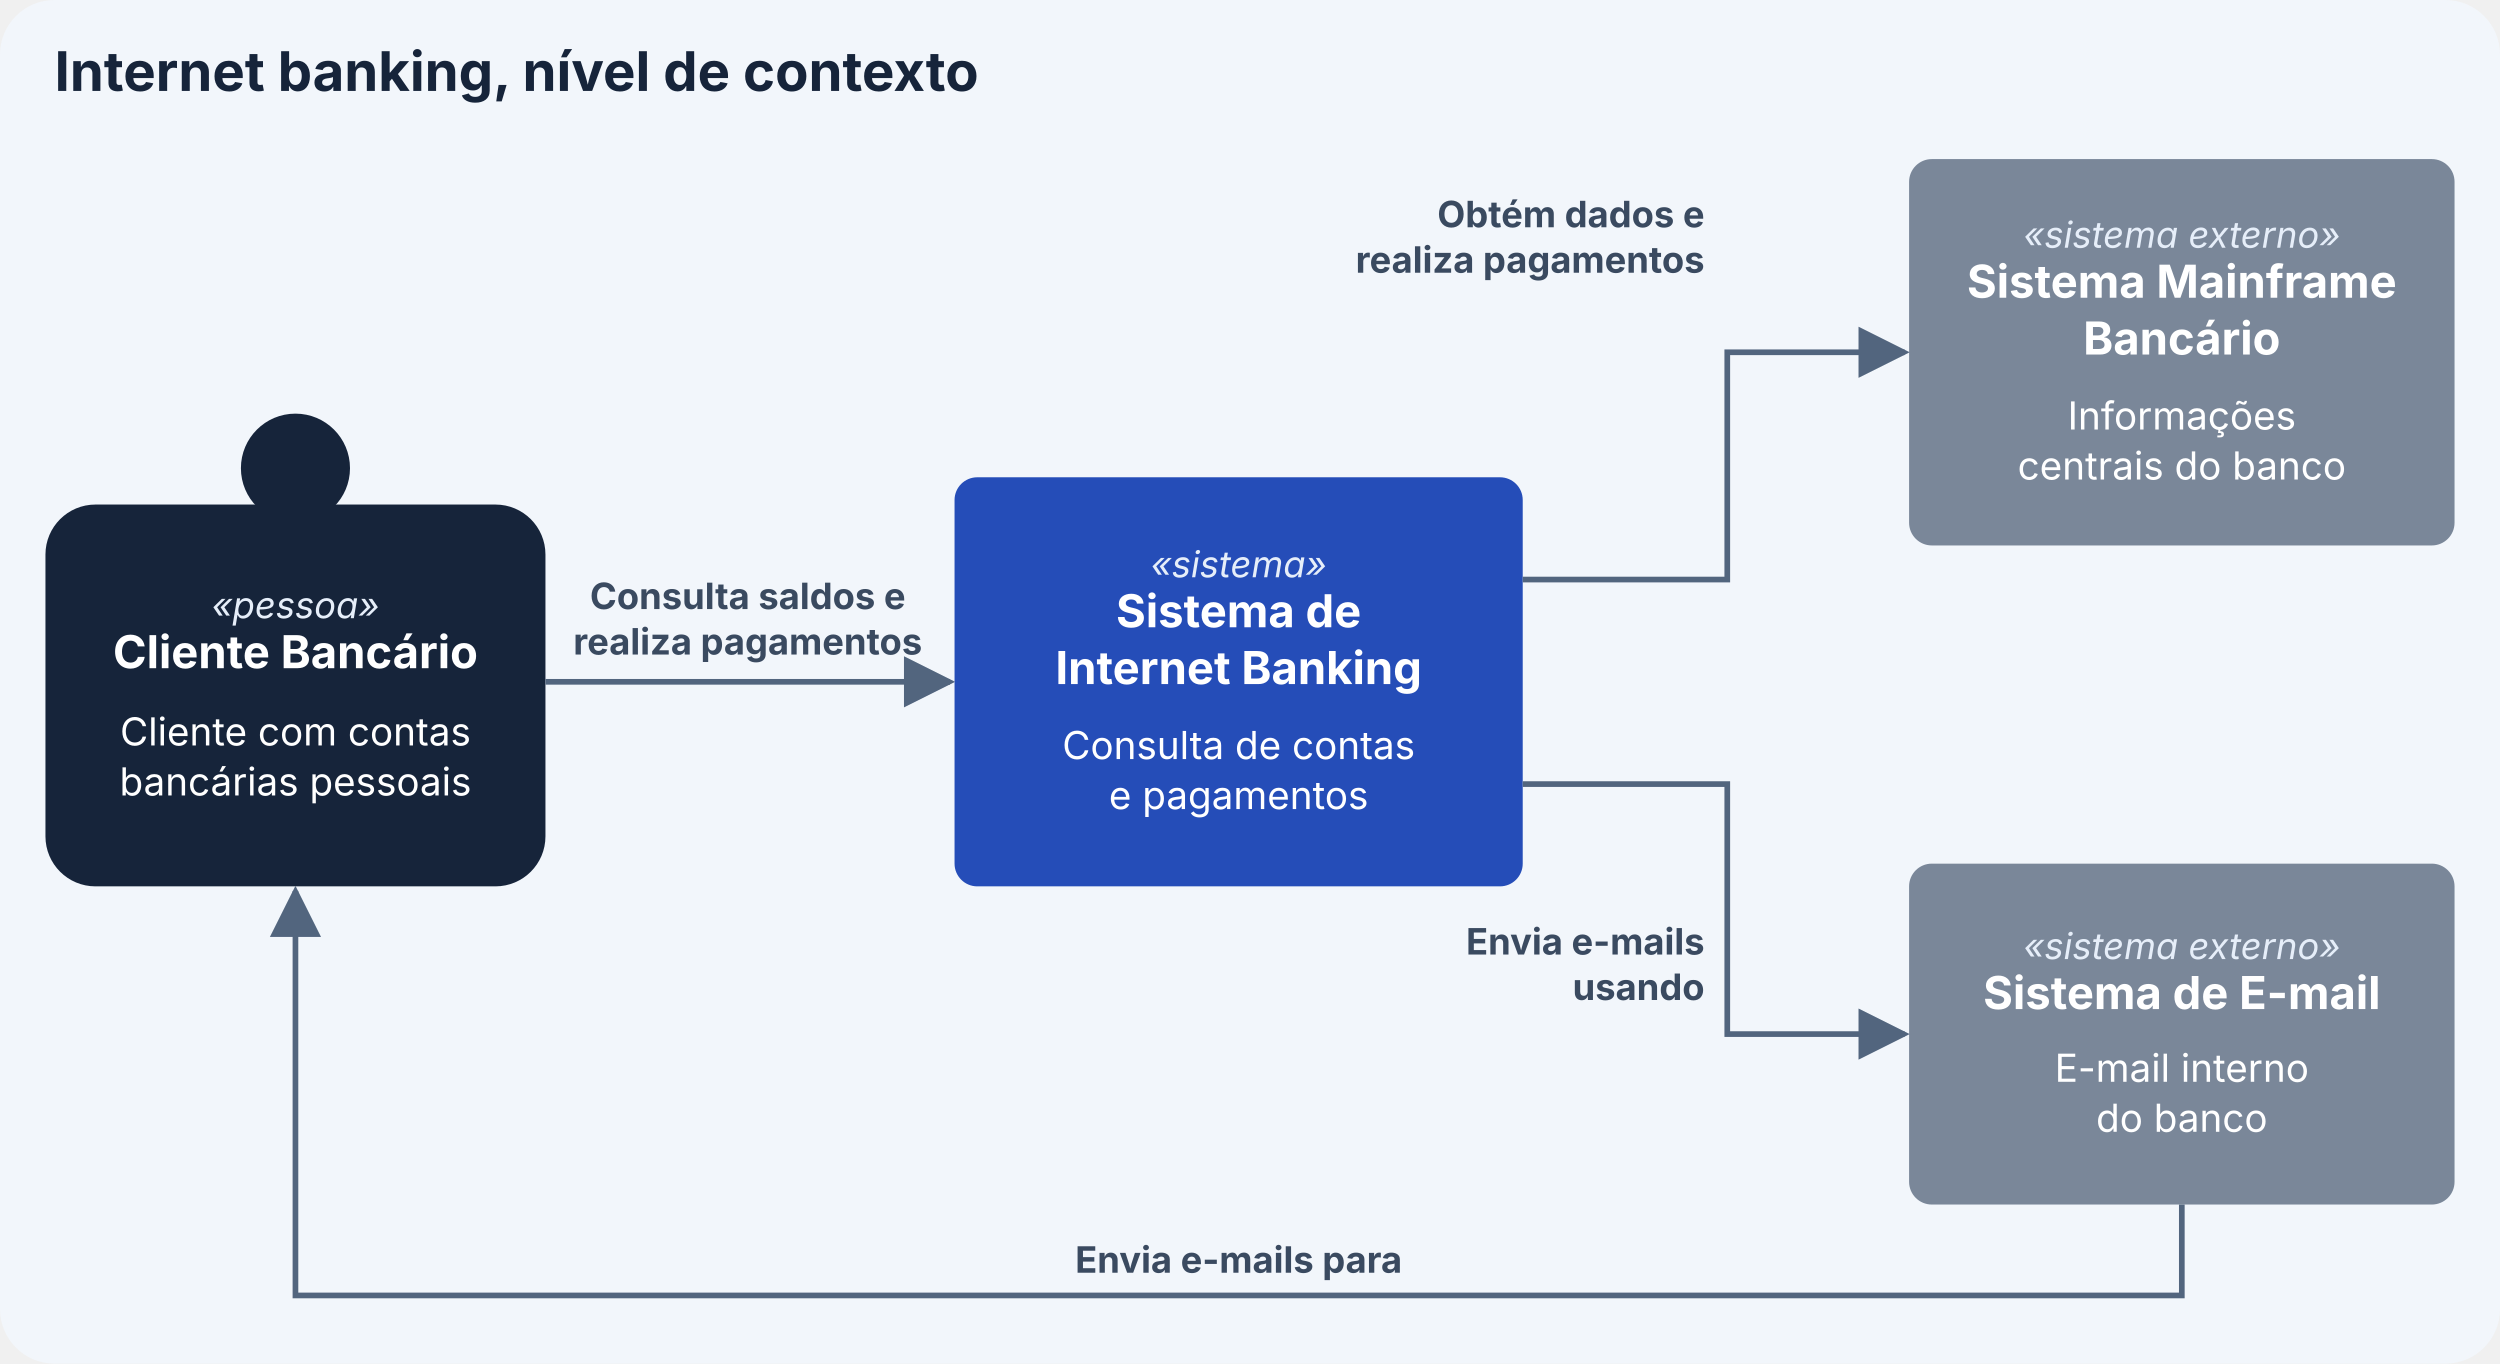
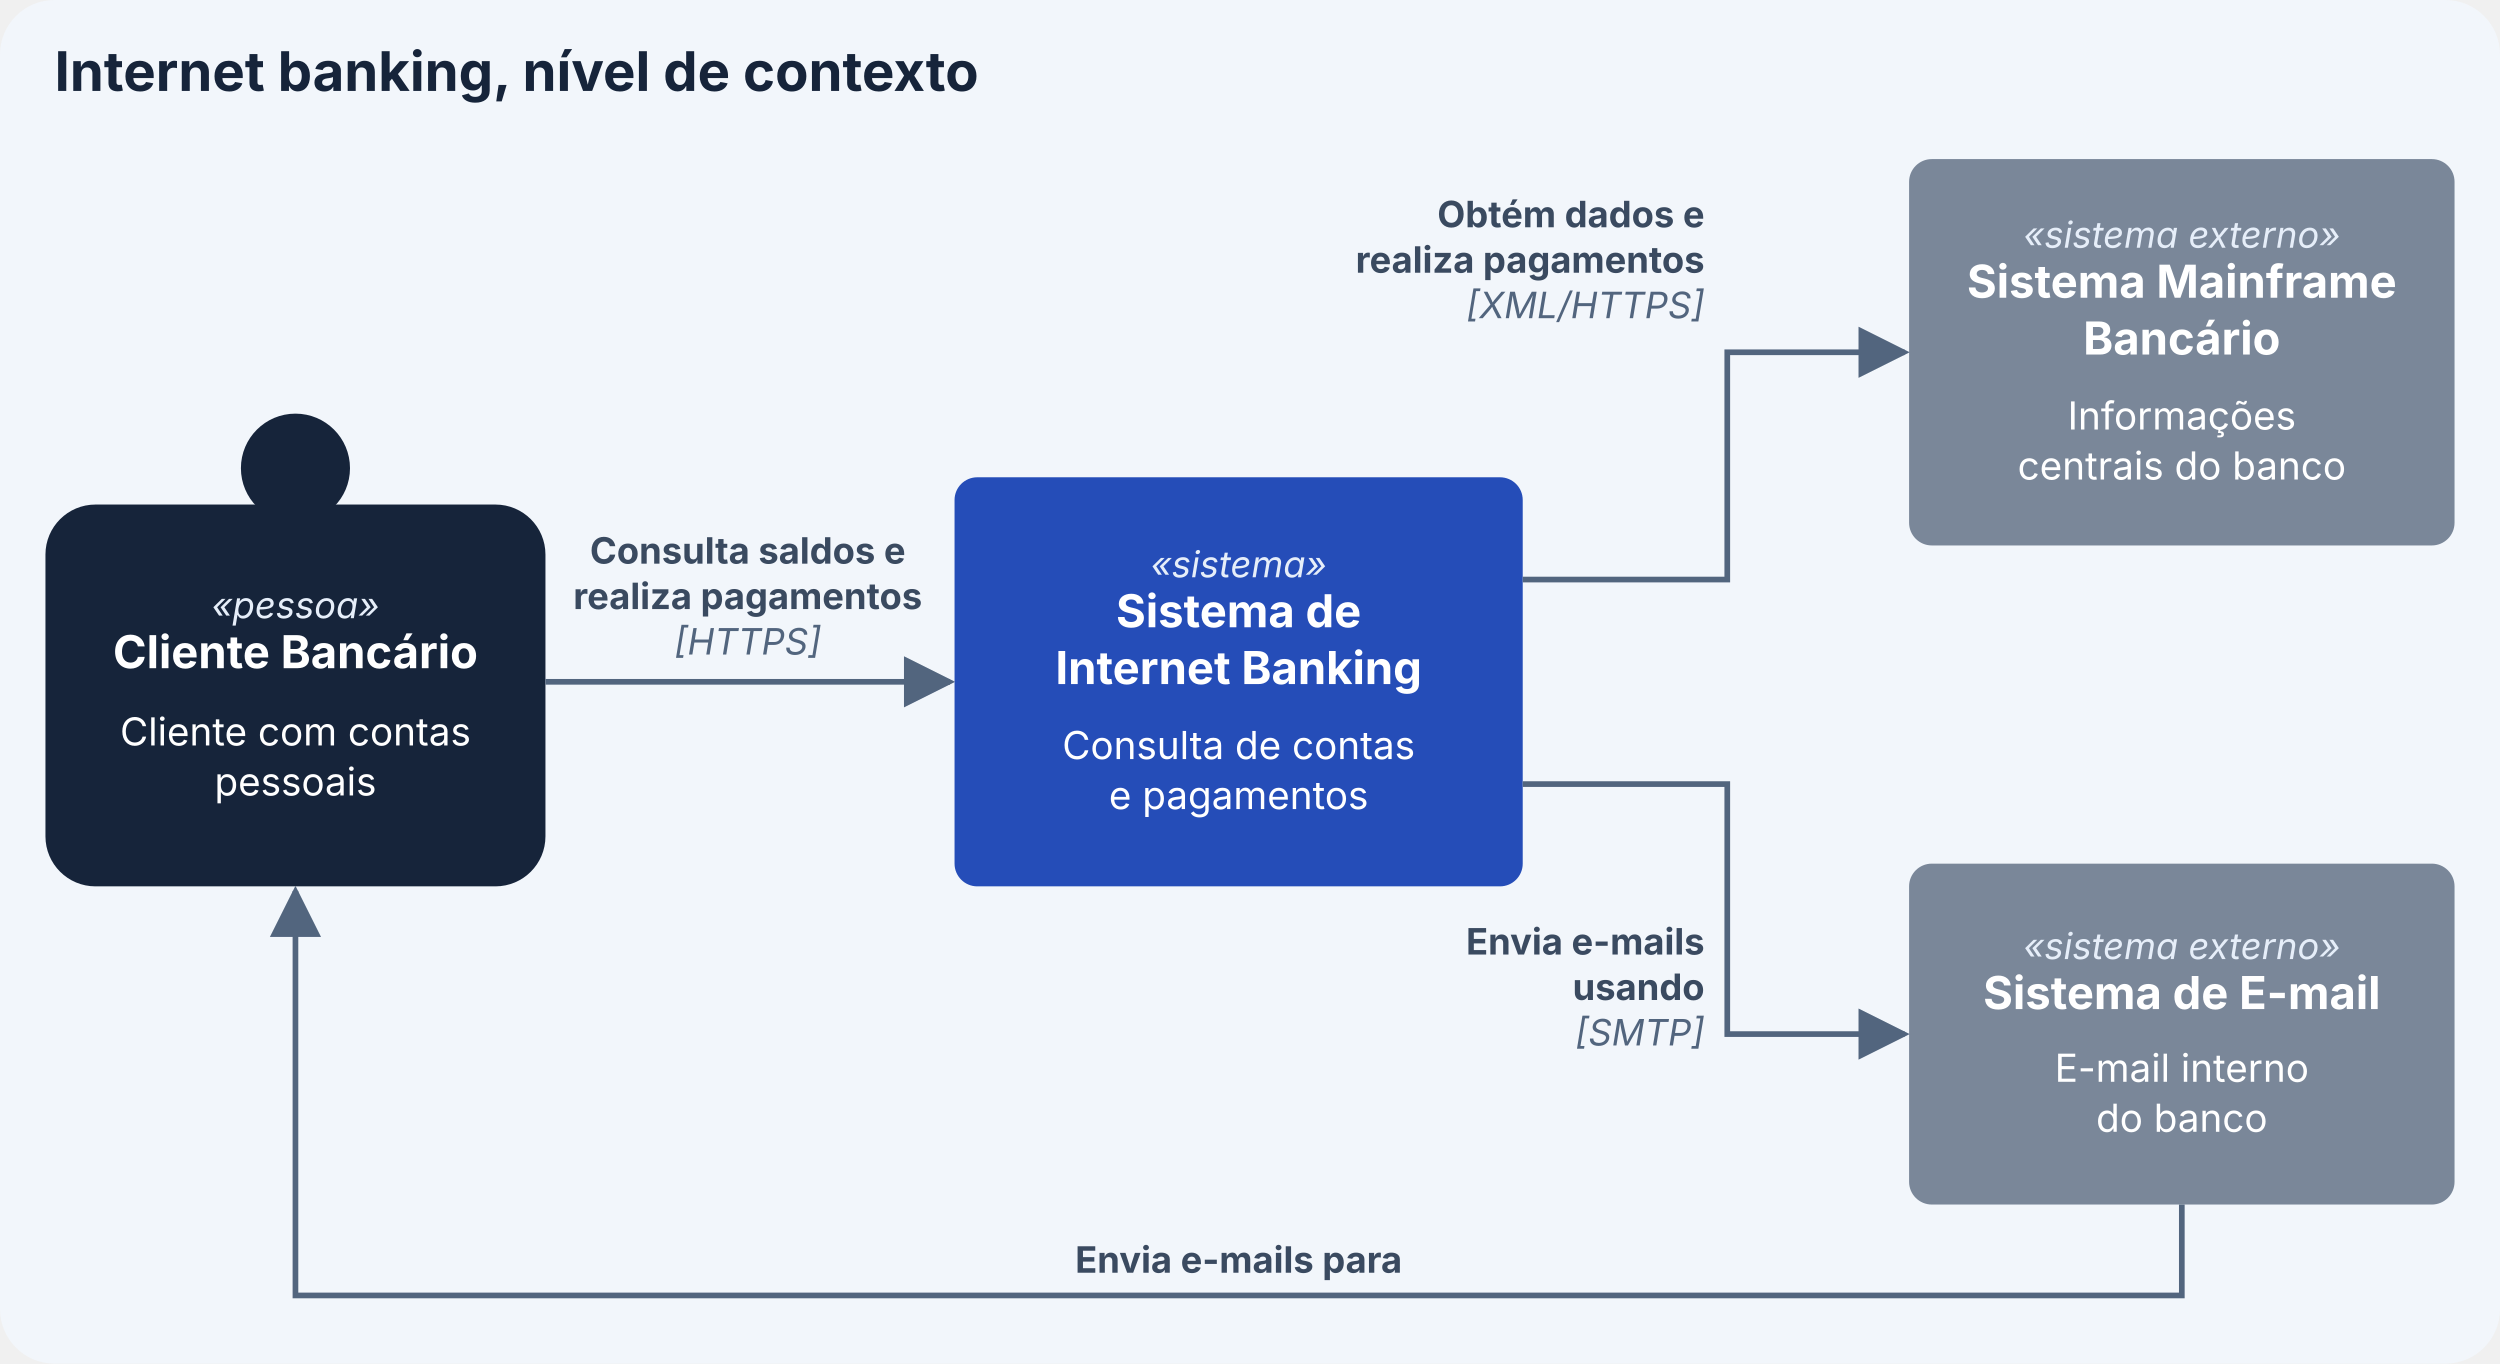
<svg xmlns="http://www.w3.org/2000/svg" viewBox="0 0 1100 600" role="img" aria-labelledby="title desc">
  <defs>
    <style>text{font-family:-apple-system,BlinkMacSystemFont,'Segoe UI',sans-serif}.tag{font-size:16px;font-style:italic;fill:#E6EEF9}.nm{font-size:20px;font-weight:700;fill:white}.tc{font-size:16px;font-style:italic;fill:#D8E9FF}.ds{font-size:17px;fill:white}.lb{font-size:16px;font-weight:700;fill:#3A4A60}.lt{font-size:16px;font-style:italic;fill:#52657E}.bd{font-size:20px;font-weight:700;fill:#16243A}.bt{font-size:16px;fill:#52657E}.h{font-size:24px;font-weight:700;fill:#16243A}</style>
    <marker id="a" viewBox="0 0 10 10" refX="9" refY="5" markerWidth="9" markerHeight="9" orient="auto">
      <path d="M0 0L10 5L0 10z" fill="#52657E" />
    </marker>
  </defs>
  <rect width="1100" height="600" rx="24" fill="#F2F6FB" />
  <text x="24" y="40" class="h">Internet banking, nível de contexto</text>
  <circle cx="130.0" cy="206" r="24" fill="#16243A" />
  <rect x="20" y="222" width="220" height="168" rx="22" fill="#16243A" />
  <text x="130.0" y="272" text-anchor="middle" class="tag">«pessoa»</text>
  <text x="130.0" y="294" text-anchor="middle" class="nm">Cliente Bancário</text>
  <text x="130.0" y="328" text-anchor="middle" class="ds">Cliente com contas</text>
-   <text x="130.0" y="350" text-anchor="middle" class="ds">bancárias pessoais</text>
+   <text x="130.0" y="350" text-anchor="middle" class="ds">pessoais</text>
  <rect x="420" y="210" width="250" height="180" rx="10" fill="#254DB8" />
  <text x="545.0" y="254" text-anchor="middle" class="tag">«sistema»</text>
  <text x="545.0" y="276" text-anchor="middle" class="nm">Sistema de</text>
  <text x="545.0" y="301" text-anchor="middle" class="nm">Internet Banking</text>
  <text x="545.0" y="334" text-anchor="middle" class="ds">Consulta de contas</text>
  <text x="545.0" y="356" text-anchor="middle" class="ds">e pagamentos</text>
  <rect x="840" y="70" width="240" height="170" rx="10" fill="#7A8799" />
  <text x="960.0" y="109" text-anchor="middle" class="tag">«sistema externo»</text>
  <text x="960.0" y="131" text-anchor="middle" class="nm">Sistema Mainframe</text>
  <text x="960.0" y="156" text-anchor="middle" class="nm">Bancário</text>
  <text x="960.0" y="189" text-anchor="middle" class="ds">Informações</text>
  <text x="960.0" y="211" text-anchor="middle" class="ds">centrais do banco</text>
  <rect x="840" y="380" width="240" height="150" rx="10" fill="#7A8799" />
  <text x="960.0" y="422" text-anchor="middle" class="tag">«sistema externo»</text>
  <text x="960.0" y="444" text-anchor="middle" class="nm">Sistema de E-mail</text>
  <text x="960.0" y="476" text-anchor="middle" class="ds">E-mail interno</text>
  <text x="960.0" y="498" text-anchor="middle" class="ds">do banco</text>
  <path d="M240 300L418 300" fill="none" stroke="#52657E" stroke-width="2.5" marker-end="url(#a)" />
-   <text x="329" y="268" text-anchor="middle" class="lb">Consulta saldos e</text>
-   <text x="329" y="288" text-anchor="middle" class="lb">realiza pagamentos</text>
+   <text x="329" y="248" text-anchor="middle" class="lb">Consulta saldos e</text>
+   <text x="329" y="268" text-anchor="middle" class="lb">realiza pagamentos</text>
+   <text x="329" y="288" text-anchor="middle" class="lt">[HTTPS]</text>
  <path d="M670 255L760 255L760 155L838 155" fill="none" stroke="#52657E" stroke-width="2.5" marker-end="url(#a)" />
  <text x="750" y="100" text-anchor="end" class="lb">Obtém dados e</text>
  <text x="750" y="120" text-anchor="end" class="lb">realiza pagamentos</text>
+   <text x="750" y="140" text-anchor="end" class="lt">[XML/HTTPS]</text>
  <path d="M670 345L760 345L760 455L838 455" fill="none" stroke="#52657E" stroke-width="2.5" marker-end="url(#a)" />
  <text x="750" y="420" text-anchor="end" class="lb">Envia e-mails</text>
  <text x="750" y="440" text-anchor="end" class="lb">usando</text>
+   <text x="750" y="460" text-anchor="end" class="lt">[SMTP]</text>
  <path d="M960 530L960 570L130 570L130 392" fill="none" stroke="#52657E" stroke-width="2.5" marker-end="url(#a)" />
  <text x="545" y="560" text-anchor="middle" class="lb">Envia e-mails para</text>
</svg>
